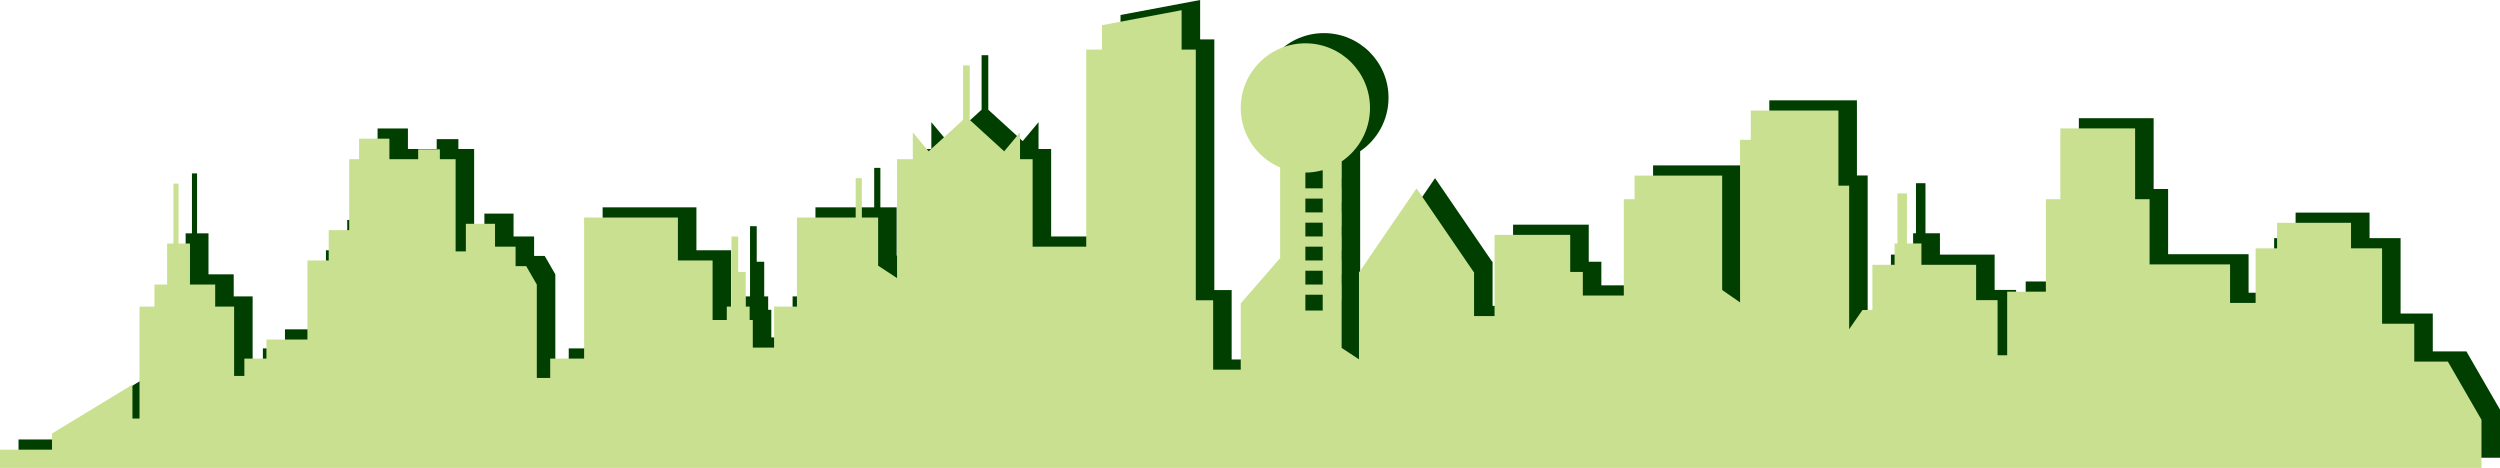
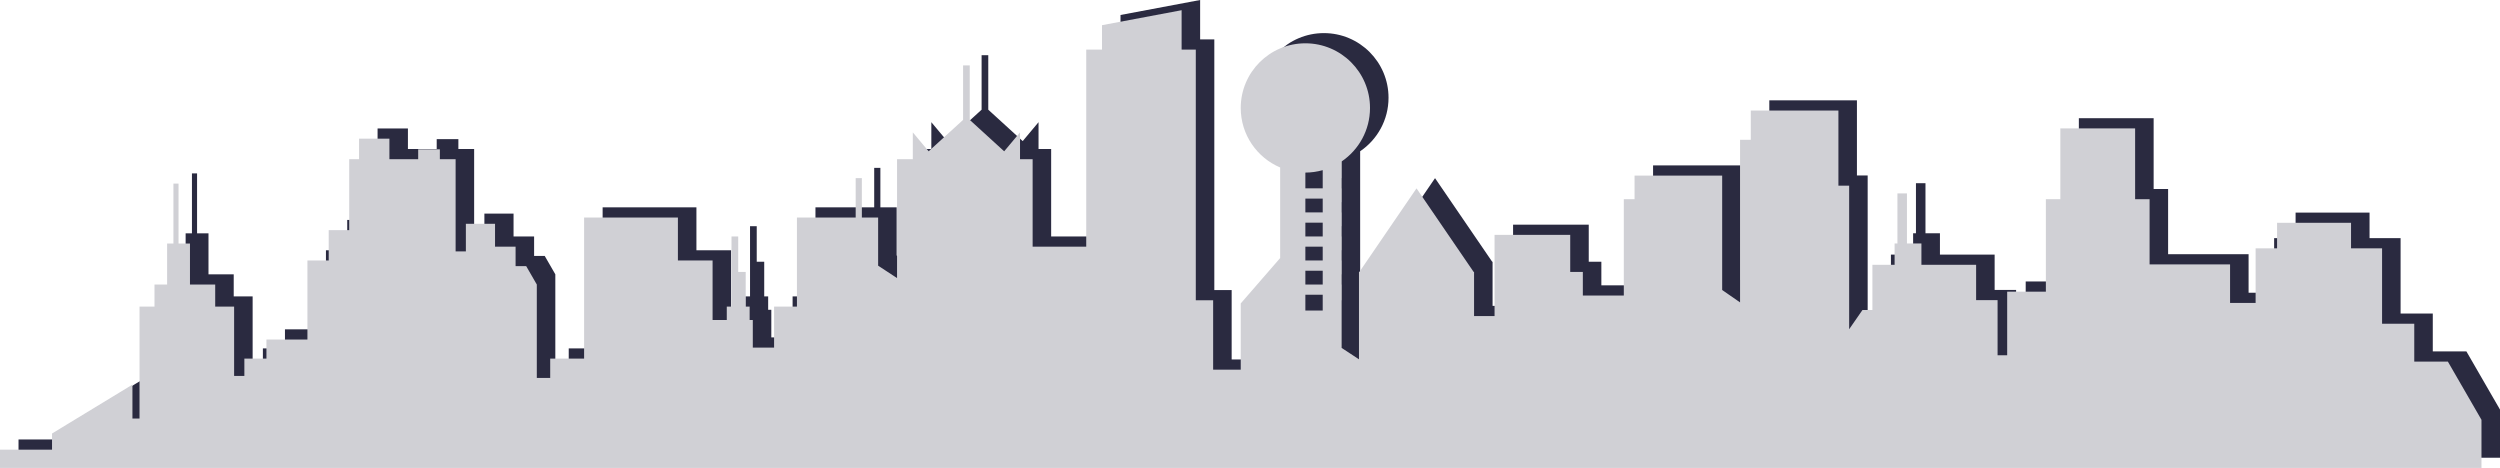
<svg xmlns="http://www.w3.org/2000/svg" id="svg2" version="1.1" xml:space="preserve" width="953.322" height="178.435" viewBox="0 0 953.322 178.435">
  <defs id="defs6" />
  <g id="g10" transform="matrix(1.25,0,0,-1.25,-48.68976,887.7759)">
-     <g id="g176" transform="translate(448.1121,655.8737)" style="fill:#003f00;fill-opacity:1">
-       <path d="m 0,0 -5.29,0 0,4.808 c 1.835,0 3.604,0.272 5.29,0.742 L 0,0 Z m 0,-7.335 -5.29,0 0,4.209 5.29,0 0,-4.209 z m 0,-7.333 -5.29,0 0,4.209 5.29,0 0,-4.209 z m 0,-7.335 -5.29,0 0,4.209 5.29,0 0,-4.209 z m 0,-7.335 -5.29,0 0,4.208 5.29,0 0,-4.208 z m 0,-7.934 -5.29,0 0,4.81 5.29,0 0,-4.81 z m 353.497,-33.333 -10.253,17.757 -10.252,0 0,11.547 -9.82,0 0,22.994 -9.47,0 0,7.79 -22.562,0 0,-7.79 -6.547,0 0,-16.65 -7.793,0 0,11.748 -24.551,0 0,19.895 -4.413,0 0,21.602 -22.815,0 0,-21.602 -4.414,0 0,-28.209 -11.801,0 0,-19.396 -2.929,0 0,16.818 -6.547,0 0,10.785 -16.686,0 0,6.505 -4.412,0 0,15.268 -2.906,0 0,-15.268 -0.865,0 0,-6.505 -6.773,0 0,-13.791 -3.024,0 -4.068,-5.871 0,43.795 -3.274,0 0,22.919 -26.732,0 0,-8.92 -3.273,0 0,-49.607 -5.456,3.782 0,34.896 -26.732,0 0,-7.201 -3.274,0 0,-29.389 -12.5,0 0,7.213 -3.848,0 0,11.302 -23.084,0 0,-11.302 0,-7.213 0,-6.253 -6.253,0 0,13.274 0,0.192 -0.13,0 L 28.616,0 11.194,-25.49 l -0.131,0 0,-0.192 0,-14.046 0,-12.421 -5.292,3.47 0,56.882 c 5.224,3.549 8.658,9.535 8.658,16.325 0,10.891 -8.828,19.72 -19.719,19.72 -10.892,0 -19.718,-8.829 -19.718,-19.72 0,-8.161 4.956,-15.162 12.023,-18.159 l 0,-27.633 -12.023,-13.844 0,-20.2 -8.418,0 0,21.161 -5.29,0 0,76.469 -4.328,0 0,12.025 -24.288,-4.57 0,-7.455 -4.809,0 0,-60.116 -16.352,0 0,26.691 -3.847,0 0,8.176 -4.832,-5.771 -10.502,9.582 0,16.629 -2.036,0 0,-16.629 -10.503,-9.582 -4.831,5.771 0,-8.176 -4.81,0 0,-36.269 -5.771,3.785 0,14.69 -4.964,0 0,12.024 -1.886,0 0,-12.024 -17.919,0 0,-27.173 -6.973,0 0,-12.504 -6.493,0 0,8.415 -0.962,0 0,4.089 -1.203,0 0,10.58 -2.284,0 0,10.822 -2.045,0 0,-21.402 -1.442,0 0,-4.089 -4.329,0 0,18.156 -10.581,0 0,13.106 -28.616,0 0,-43.044 -10.34,0 0,-5.893 -4.088,0 0,28.496 -3.237,5.609 -3.237,0 0,5.935 -6.271,0 0,6.972 -8.897,0 0,-6.972 0,-1.444 -3.126,0 0,28.135 -4.809,0 0,3.006 -6.613,0 0,-3.006 -8.777,0 0,6.253 -9.259,0 0,-6.253 -3.005,0 0,-21.642 -6.253,0 0,-6.493 0,-2.765 -6.492,0 0,-24.108 -12.505,0 0,-5.83 -6.733,0 0,-5.291 -3.126,0 0,21.162 -5.771,0 0,6.732 -7.696,0 0,12.505 -3.486,0 0,18.277 -1.562,0 0,-18.277 -1.926,0 0,-12.505 -3.847,0 0,-6.732 -4.569,0 0,-34.148 -2.163,0 0,10.341 -24.529,-14.909 0,-4.93 -15.871,0 0,-5.573 757.007,0 0,14.684 z" style="fill:#003f00;fill-opacity:1;fill-rule:nonzero;stroke:none" id="path178" />
+     <g id="g176" transform="translate(448.1121,655.8737)" style="fill:#2a2a40;fill-opacity:1">
+       <path d="m 0,0 -5.29,0 0,4.808 c 1.835,0 3.604,0.272 5.29,0.742 L 0,0 Z m 0,-7.335 -5.29,0 0,4.209 5.29,0 0,-4.209 z m 0,-7.333 -5.29,0 0,4.209 5.29,0 0,-4.209 z m 0,-7.335 -5.29,0 0,4.209 5.29,0 0,-4.209 z m 0,-7.335 -5.29,0 0,4.208 5.29,0 0,-4.208 z m 0,-7.934 -5.29,0 0,4.81 5.29,0 0,-4.81 z m 353.497,-33.333 -10.253,17.757 -10.252,0 0,11.547 -9.82,0 0,22.994 -9.47,0 0,7.79 -22.562,0 0,-7.79 -6.547,0 0,-16.65 -7.793,0 0,11.748 -24.551,0 0,19.895 -4.413,0 0,21.602 -22.815,0 0,-21.602 -4.414,0 0,-28.209 -11.801,0 0,-19.396 -2.929,0 0,16.818 -6.547,0 0,10.785 -16.686,0 0,6.505 -4.412,0 0,15.268 -2.906,0 0,-15.268 -0.865,0 0,-6.505 -6.773,0 0,-13.791 -3.024,0 -4.068,-5.871 0,43.795 -3.274,0 0,22.919 -26.732,0 0,-8.92 -3.273,0 0,-49.607 -5.456,3.782 0,34.896 -26.732,0 0,-7.201 -3.274,0 0,-29.389 -12.5,0 0,7.213 -3.848,0 0,11.302 -23.084,0 0,-11.302 0,-7.213 0,-6.253 -6.253,0 0,13.274 0,0.192 -0.13,0 L 28.616,0 11.194,-25.49 l -0.131,0 0,-0.192 0,-14.046 0,-12.421 -5.292,3.47 0,56.882 c 5.224,3.549 8.658,9.535 8.658,16.325 0,10.891 -8.828,19.72 -19.719,19.72 -10.892,0 -19.718,-8.829 -19.718,-19.72 0,-8.161 4.956,-15.162 12.023,-18.159 l 0,-27.633 -12.023,-13.844 0,-20.2 -8.418,0 0,21.161 -5.29,0 0,76.469 -4.328,0 0,12.025 -24.288,-4.57 0,-7.455 -4.809,0 0,-60.116 -16.352,0 0,26.691 -3.847,0 0,8.176 -4.832,-5.771 -10.502,9.582 0,16.629 -2.036,0 0,-16.629 -10.503,-9.582 -4.831,5.771 0,-8.176 -4.81,0 0,-36.269 -5.771,3.785 0,14.69 -4.964,0 0,12.024 -1.886,0 0,-12.024 -17.919,0 0,-27.173 -6.973,0 0,-12.504 -6.493,0 0,8.415 -0.962,0 0,4.089 -1.203,0 0,10.58 -2.284,0 0,10.822 -2.045,0 0,-21.402 -1.442,0 0,-4.089 -4.329,0 0,18.156 -10.581,0 0,13.106 -28.616,0 0,-43.044 -10.34,0 0,-5.893 -4.088,0 0,28.496 -3.237,5.609 -3.237,0 0,5.935 -6.271,0 0,6.972 -8.897,0 0,-6.972 0,-1.444 -3.126,0 0,28.135 -4.809,0 0,3.006 -6.613,0 0,-3.006 -8.777,0 0,6.253 -9.259,0 0,-6.253 -3.005,0 0,-21.642 -6.253,0 0,-6.493 0,-2.765 -6.492,0 0,-24.108 -12.505,0 0,-5.83 -6.733,0 0,-5.291 -3.126,0 0,21.162 -5.771,0 0,6.732 -7.696,0 0,12.505 -3.486,0 0,18.277 -1.562,0 0,-18.277 -1.926,0 0,-12.505 -3.847,0 0,-6.732 -4.569,0 0,-34.148 -2.163,0 0,10.341 -24.529,-14.909 0,-4.93 -15.871,0 0,-5.573 757.007,0 0,14.684 z" style="fill:#2a2a40;fill-opacity:1;fill-rule:nonzero;stroke:none" id="path178" />
    </g>
    <g id="g176-8" transform="translate(431.2271,573.4167)">
-       <path d="m 11.235,79.345 -5.29,0 0,4.808 c 1.835,0 3.604,0.272 5.29,0.742 l 0,-5.55 z m 0,-7.335 -5.29,0 0,4.209 5.29,0 0,-4.209 z m 0,-7.333 -5.29,0 0,4.209 5.29,0 0,-4.209 z m 0,-7.335 -5.29,0 0,4.209 5.29,0 0,-4.209 z m 0,-7.335 -5.29,0 0,4.208 5.29,0 0,-4.208 z m 0,-7.934 -5.29,0 0,4.81 5.29,0 0,-4.81 z M 364.732,8.74 l -10.253,17.757 -10.252,0 0,11.547 -9.82,0 0,22.994 -9.47,0 0,7.79 -22.562,0 0,-7.79 -6.547,0 0,-16.65 -7.793,0 0,11.748 -24.551,0 0,19.895 -4.413,0 0,21.602 -22.815,0 0,-21.602 -4.414,0 0,-28.209 -11.801,0 0,-19.396 -2.929,0 0,16.818 -6.547,0 0,10.785 -16.686,0 0,6.505 -4.412,0 0,15.268 -2.906,0 0,-15.268 -0.865,0 0,-6.505 -6.773,0 0,-13.791 -3.024,0 -4.068,-5.871 0,43.795 -3.274,0 0,22.919 -26.732,0 0,-8.92 -3.273,0 0,-49.607 -5.456,3.782 0,34.896 -26.732,0 0,-7.201 -3.274,0 0,-29.389 -12.5,0 0,7.213 -3.848,0 0,11.302 -23.084,0 0,-11.302 0,-7.213 0,-6.253 -6.253,0 0,13.274 0,0.192 -0.13,0 -17.424,25.49 -17.422,-25.49 -0.131,0 0,-0.192 0,-14.046 0,-12.421 -5.292,3.47 0,56.882 c 5.224,3.549 8.658,9.535 8.658,16.325 0,10.891 -8.828,19.72 -19.719,19.72 -10.892,0 -19.718,-8.829 -19.718,-19.72 0,-8.161 4.956,-15.162 12.023,-18.159 l 0,-27.633 -12.023,-13.844 0,-20.2 -8.418,0 0,21.161 -5.29,0 0,76.469 -4.328,0 0,12.025 -24.288,-4.57 0,-7.455 -4.809,0 0,-60.116 -16.352,0 0,26.691 -3.847,0 0,8.176 -4.832,-5.771 -10.502,9.582 0,16.629 -2.036,0 0,-16.629 -10.503,-9.582 -4.831,5.771 0,-8.176 -4.81,0 0,-36.269 -5.771,3.785 0,14.69 -4.964,0 0,12.024 -1.886,0 0,-12.024 -17.919,0 0,-27.173 -6.973,0 0,-12.504 -6.493,0 0,8.415 -0.962,0 0,4.089 -1.203,0 0,10.58 -2.284,0 0,10.822 -2.045,0 0,-21.402 -1.442,0 0,-4.089 -4.329,0 0,18.156 -10.581,0 0,13.106 -28.616,0 0,-43.044 -10.34,0 0,-5.893 -4.088,0 0,28.496 -3.237,5.609 -3.237,0 0,5.935 -6.271,0 0,6.972 -8.897,0 0,-6.972 0,-1.444 -3.126,0 0,28.135 -4.809,0 0,3.006 -6.613,0 0,-3.006 -8.777,0 0,6.253 -9.259,0 0,-6.253 -3.005,0 0,-21.642 -6.253,0 0,-6.493 0,-2.765 -6.492,0 0,-24.108 -12.505,0 0,-5.83 -6.733,0 0,-5.291 -3.126,0 0,21.162 -5.771,0 0,6.732 -7.696,0 0,12.505 -3.486,0 0,18.277 -1.562,0 0,-18.277 -1.926,0 0,-12.505 -3.847,0 0,-6.732 -4.569,0 0,-34.148 -2.163,0 0,10.341 -24.529,-14.909 0,-4.93 -15.871,0 0,-5.573 757.007,0 0,14.684 z" style="fill:#c9e091;fill-opacity:1;fill-rule:nonzero;stroke:none" id="path178-7" />
+       <path d="m 11.235,79.345 -5.29,0 0,4.808 c 1.835,0 3.604,0.272 5.29,0.742 l 0,-5.55 z m 0,-7.335 -5.29,0 0,4.209 5.29,0 0,-4.209 z m 0,-7.333 -5.29,0 0,4.209 5.29,0 0,-4.209 z m 0,-7.335 -5.29,0 0,4.209 5.29,0 0,-4.209 z m 0,-7.335 -5.29,0 0,4.208 5.29,0 0,-4.208 z m 0,-7.934 -5.29,0 0,4.81 5.29,0 0,-4.81 z M 364.732,8.74 l -10.253,17.757 -10.252,0 0,11.547 -9.82,0 0,22.994 -9.47,0 0,7.79 -22.562,0 0,-7.79 -6.547,0 0,-16.65 -7.793,0 0,11.748 -24.551,0 0,19.895 -4.413,0 0,21.602 -22.815,0 0,-21.602 -4.414,0 0,-28.209 -11.801,0 0,-19.396 -2.929,0 0,16.818 -6.547,0 0,10.785 -16.686,0 0,6.505 -4.412,0 0,15.268 -2.906,0 0,-15.268 -0.865,0 0,-6.505 -6.773,0 0,-13.791 -3.024,0 -4.068,-5.871 0,43.795 -3.274,0 0,22.919 -26.732,0 0,-8.92 -3.273,0 0,-49.607 -5.456,3.782 0,34.896 -26.732,0 0,-7.201 -3.274,0 0,-29.389 -12.5,0 0,7.213 -3.848,0 0,11.302 -23.084,0 0,-11.302 0,-7.213 0,-6.253 -6.253,0 0,13.274 0,0.192 -0.13,0 -17.424,25.49 -17.422,-25.49 -0.131,0 0,-0.192 0,-14.046 0,-12.421 -5.292,3.47 0,56.882 c 5.224,3.549 8.658,9.535 8.658,16.325 0,10.891 -8.828,19.72 -19.719,19.72 -10.892,0 -19.718,-8.829 -19.718,-19.72 0,-8.161 4.956,-15.162 12.023,-18.159 l 0,-27.633 -12.023,-13.844 0,-20.2 -8.418,0 0,21.161 -5.29,0 0,76.469 -4.328,0 0,12.025 -24.288,-4.57 0,-7.455 -4.809,0 0,-60.116 -16.352,0 0,26.691 -3.847,0 0,8.176 -4.832,-5.771 -10.502,9.582 0,16.629 -2.036,0 0,-16.629 -10.503,-9.582 -4.831,5.771 0,-8.176 -4.81,0 0,-36.269 -5.771,3.785 0,14.69 -4.964,0 0,12.024 -1.886,0 0,-12.024 -17.919,0 0,-27.173 -6.973,0 0,-12.504 -6.493,0 0,8.415 -0.962,0 0,4.089 -1.203,0 0,10.58 -2.284,0 0,10.822 -2.045,0 0,-21.402 -1.442,0 0,-4.089 -4.329,0 0,18.156 -10.581,0 0,13.106 -28.616,0 0,-43.044 -10.34,0 0,-5.893 -4.088,0 0,28.496 -3.237,5.609 -3.237,0 0,5.935 -6.271,0 0,6.972 -8.897,0 0,-6.972 0,-1.444 -3.126,0 0,28.135 -4.809,0 0,3.006 -6.613,0 0,-3.006 -8.777,0 0,6.253 -9.259,0 0,-6.253 -3.005,0 0,-21.642 -6.253,0 0,-6.493 0,-2.765 -6.492,0 0,-24.108 -12.505,0 0,-5.83 -6.733,0 0,-5.291 -3.126,0 0,21.162 -5.771,0 0,6.732 -7.696,0 0,12.505 -3.486,0 0,18.277 -1.562,0 0,-18.277 -1.926,0 0,-12.505 -3.847,0 0,-6.732 -4.569,0 0,-34.148 -2.163,0 0,10.341 -24.529,-14.909 0,-4.93 -15.871,0 0,-5.573 757.007,0 0,14.684 z" style="fill:#d0d0d5;fill-opacity:1;fill-rule:nonzero;stroke:none" id="path178-7" />
    </g>
  </g>
</svg>
